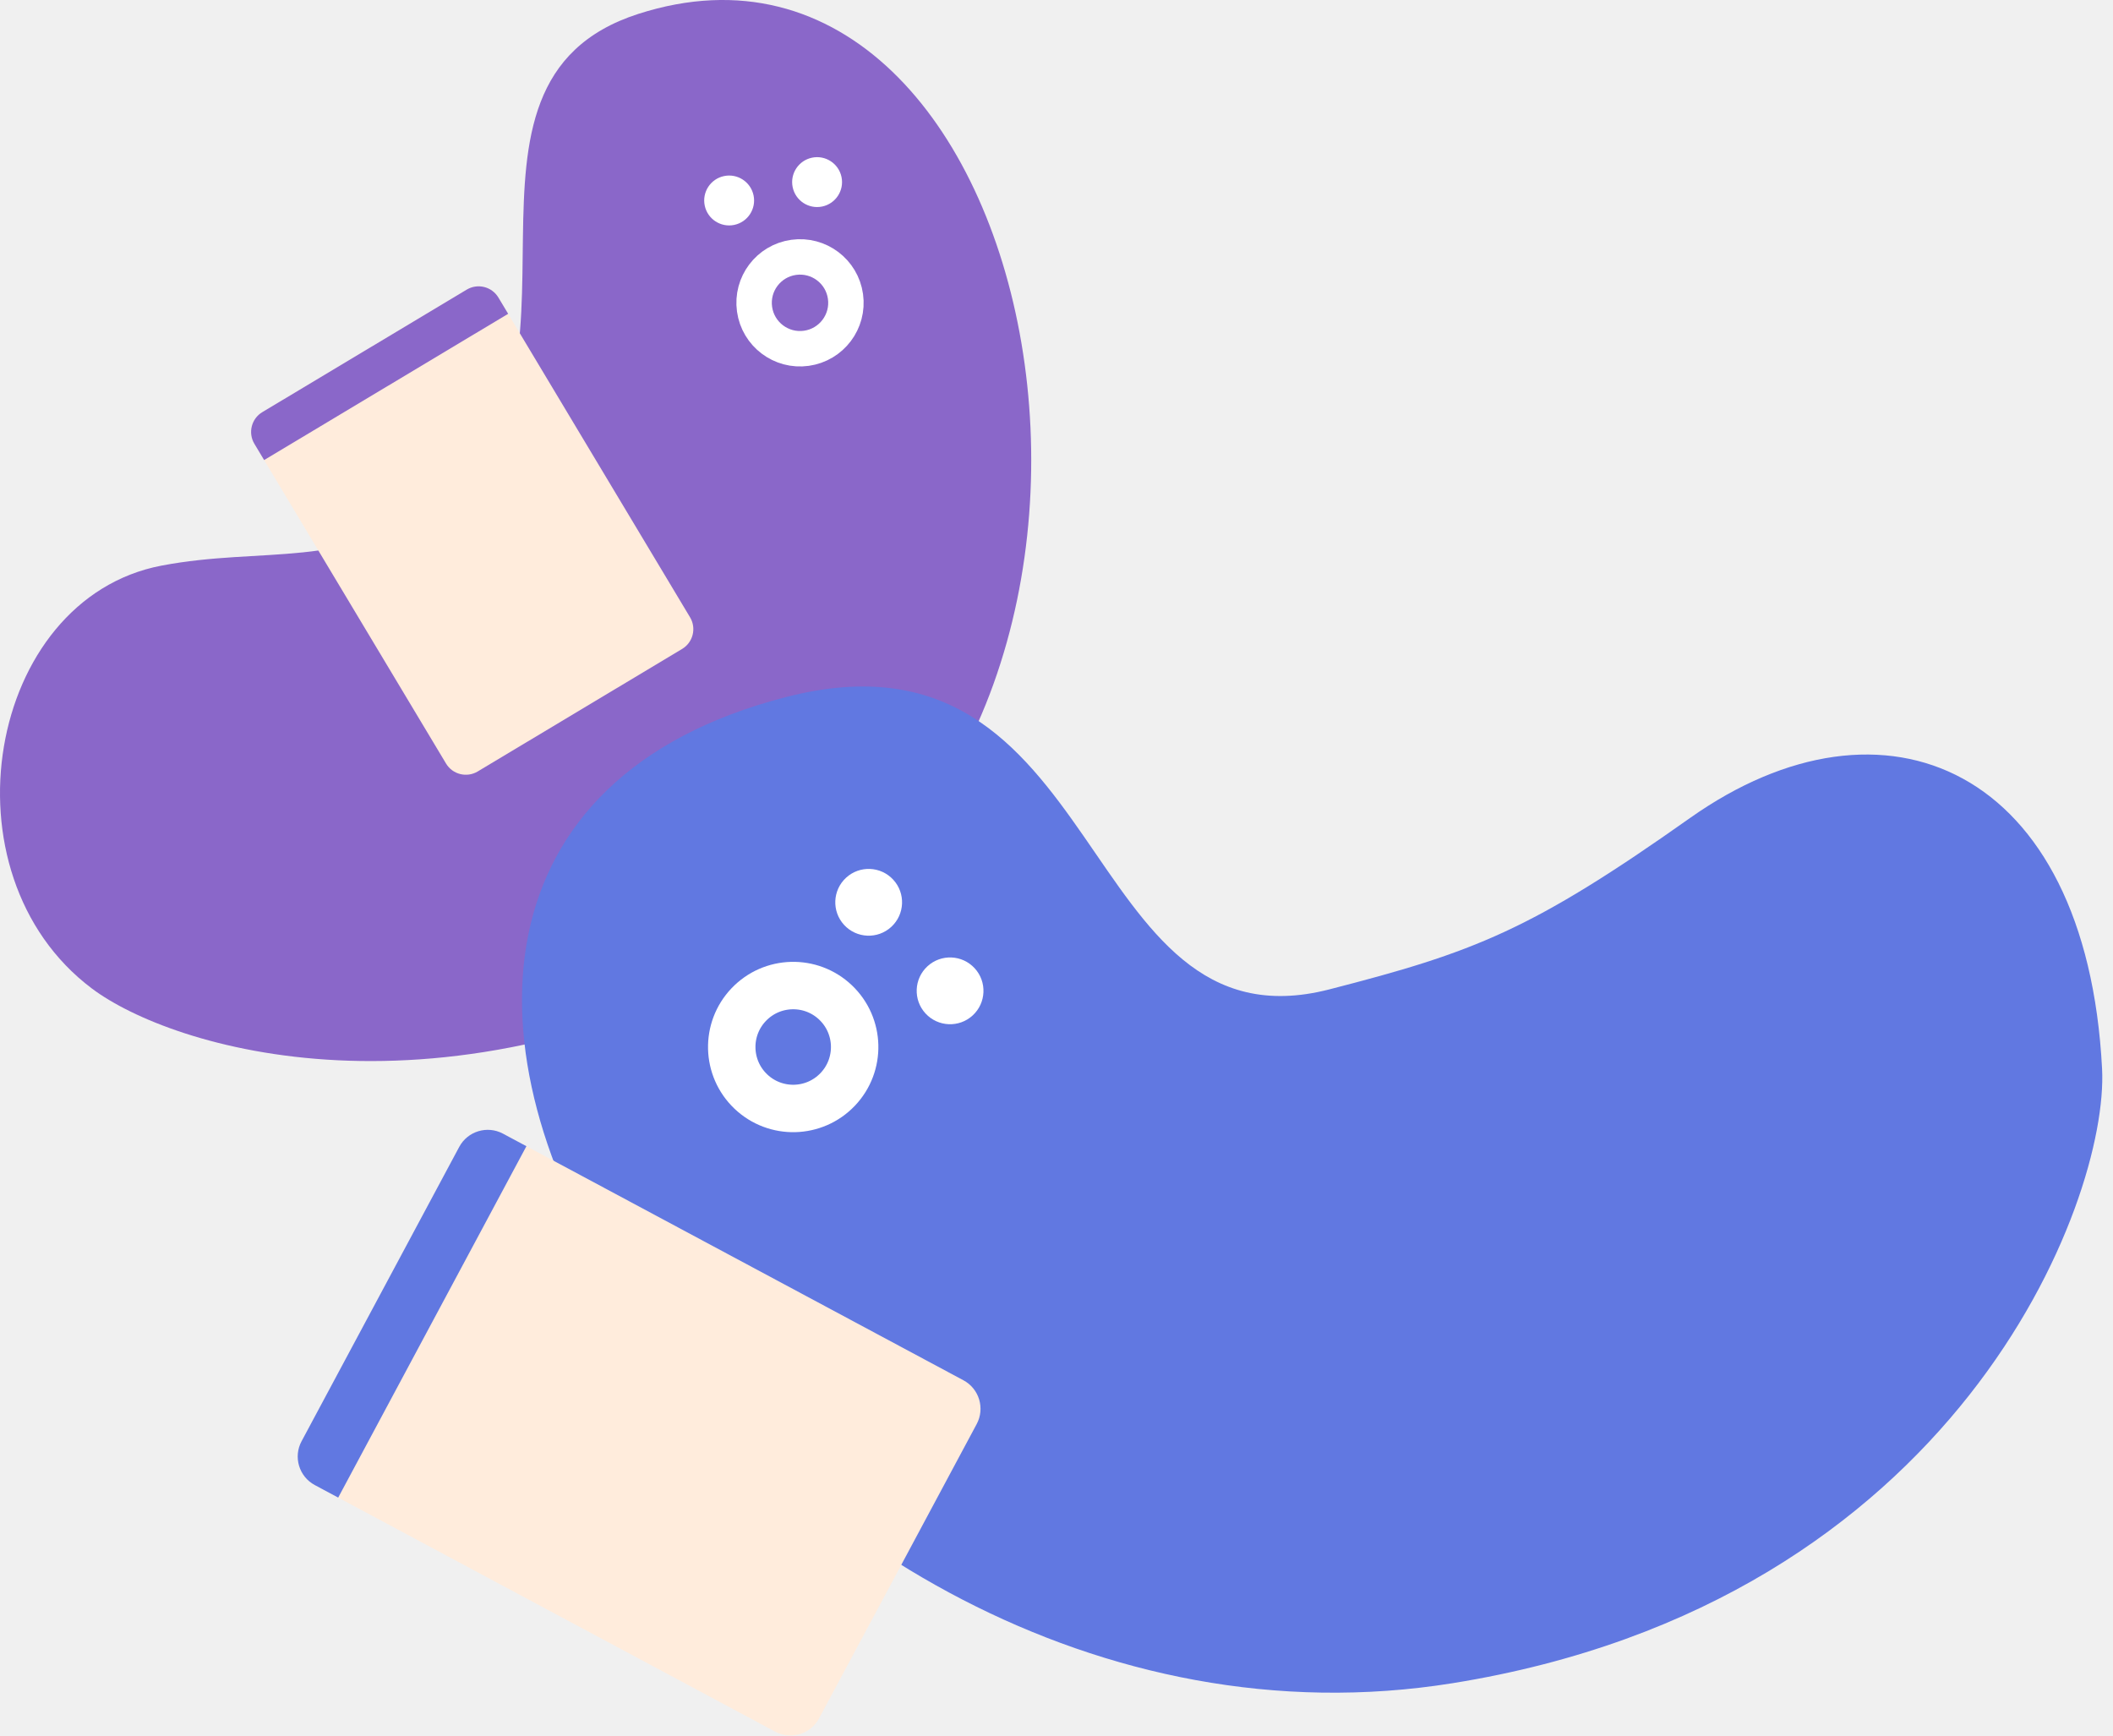
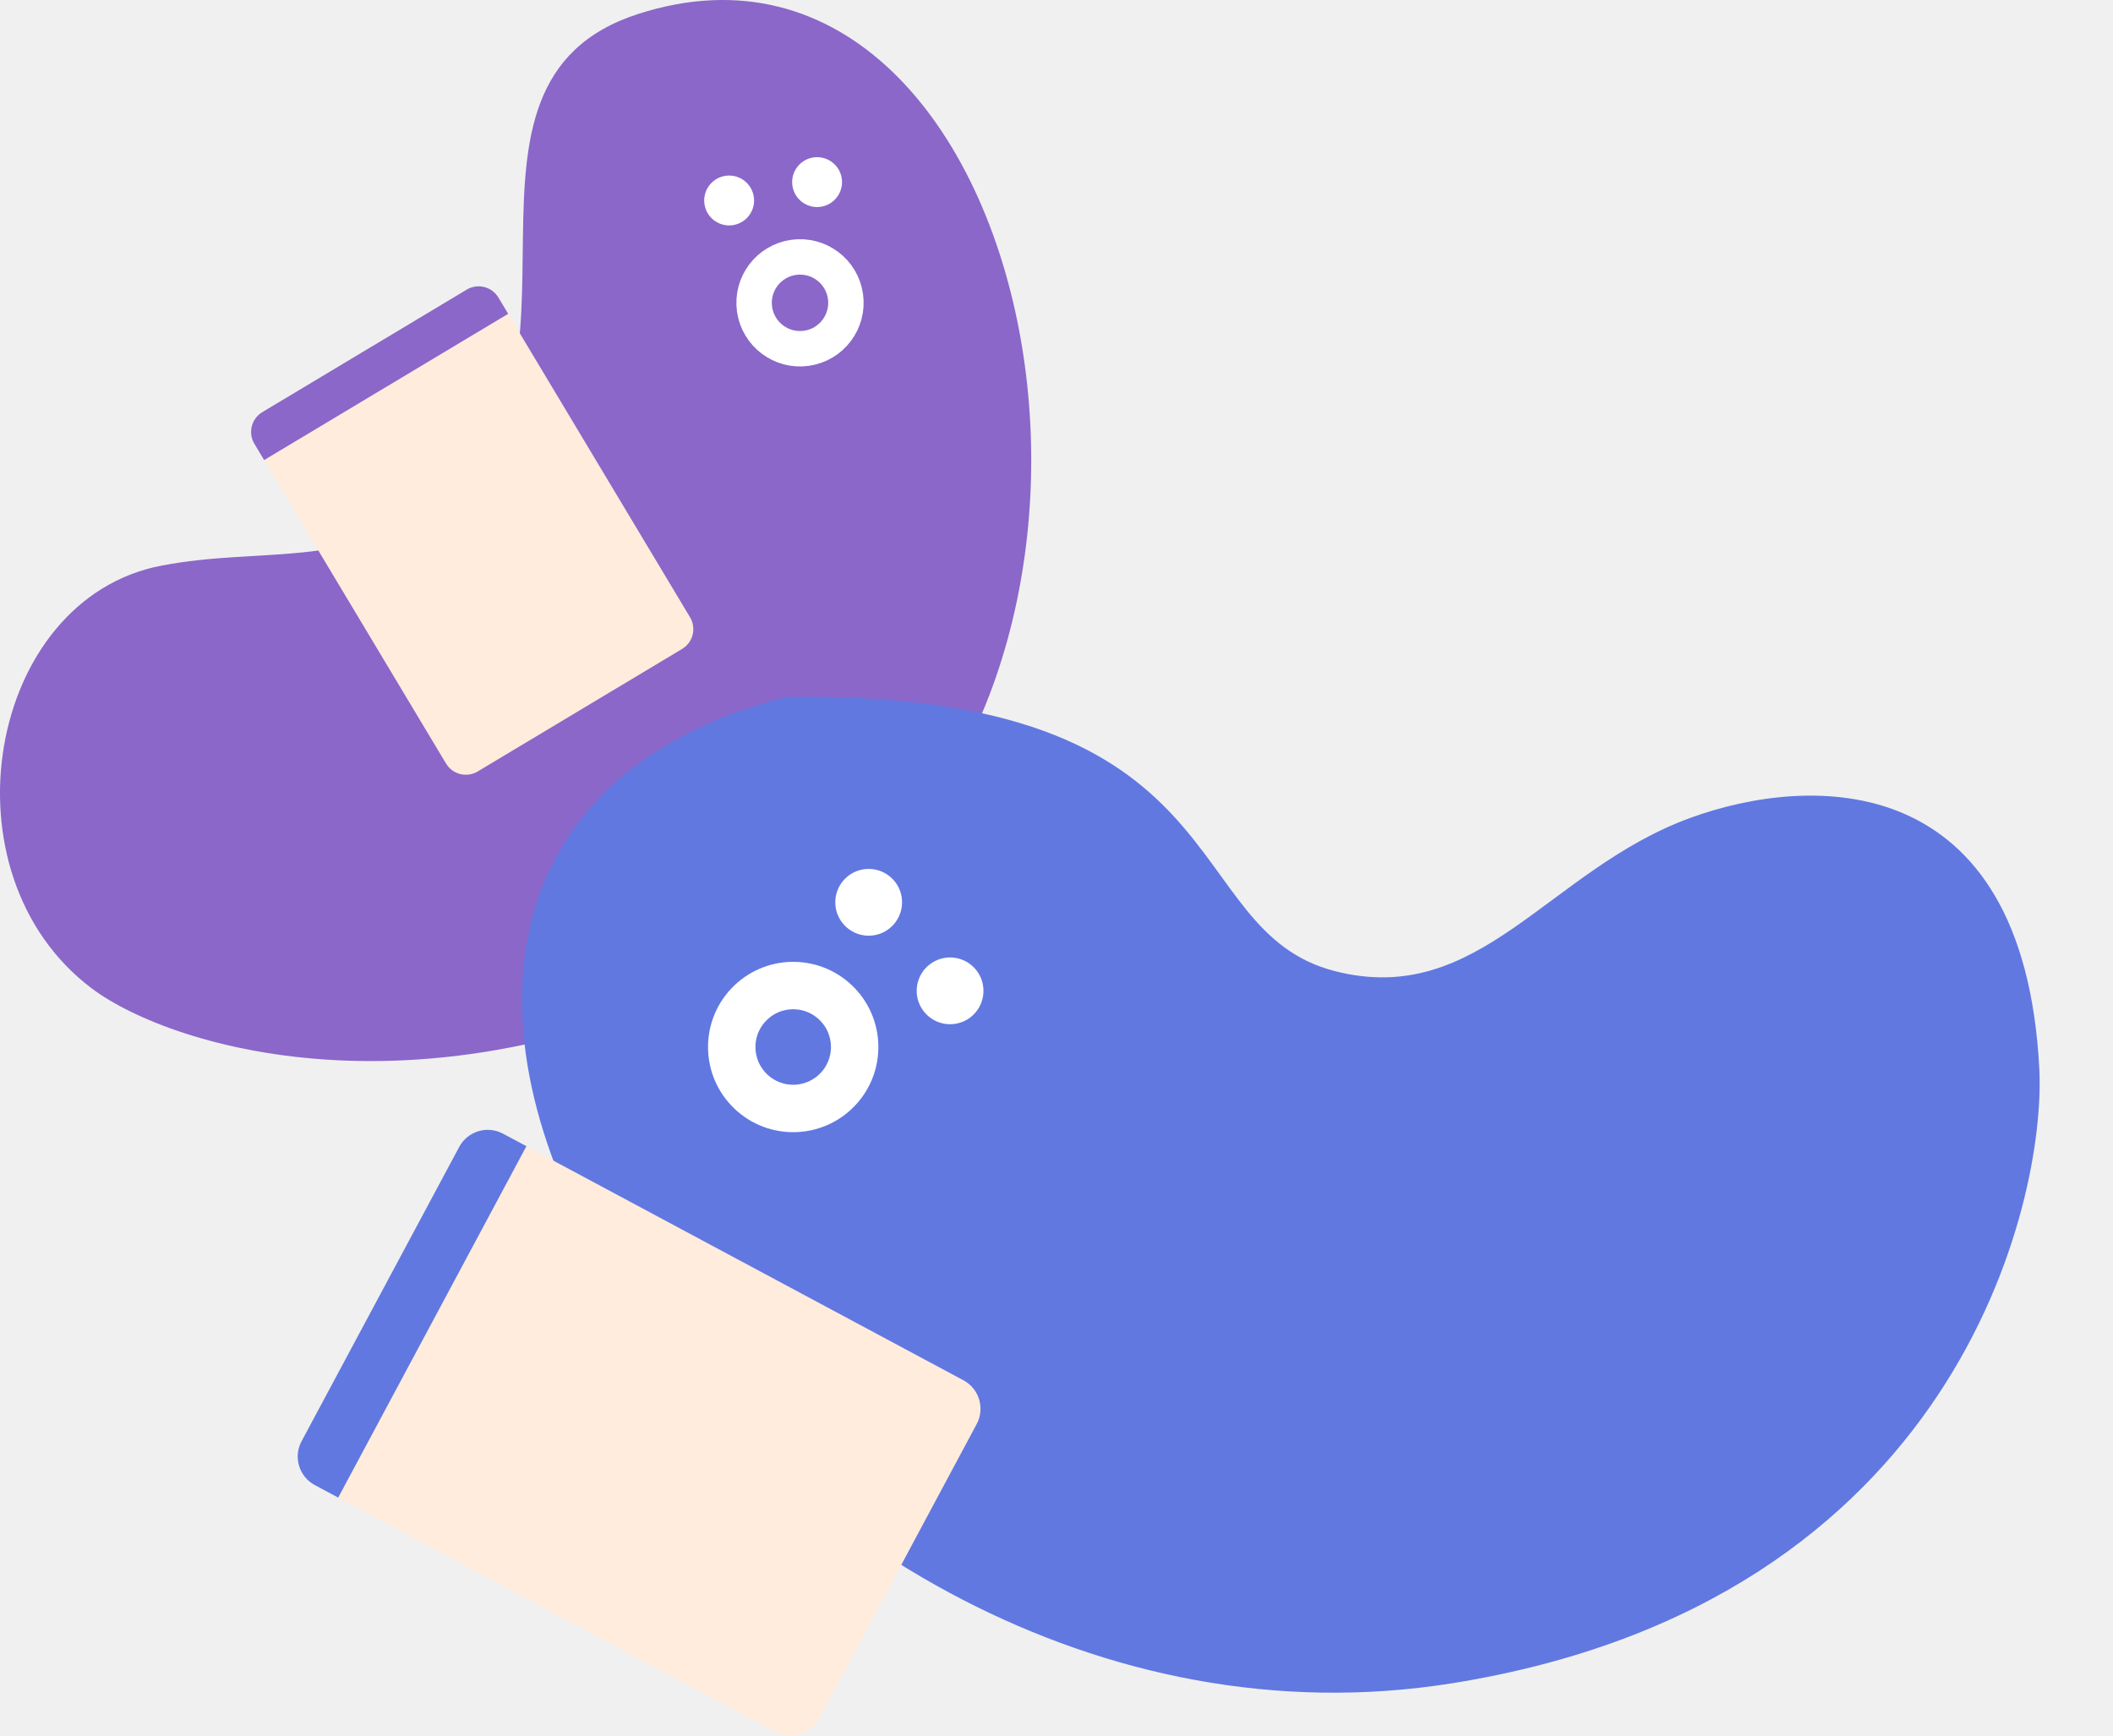
<svg xmlns="http://www.w3.org/2000/svg" width="100%" height="100%" viewBox="0 0 196 161" version="1.1" xml:space="preserve" style="fill-rule:evenodd;clip-rule:evenodd;stroke-linecap:round;stroke-linejoin:round;stroke-miterlimit:1.5;">
  <g transform="matrix(-0.0585123,-0.406448,0.406448,-0.0585123,-82.106,596.343)">
    <path d="M1277.26,422.731C1278.32,446.104 1270.37,463.763 1282.03,486.132C1304.83,529.909 1376.68,496.632 1385.27,547.1C1401.43,642.189 1211.15,652.04 1171.73,547.575C1141.28,466.861 1169.14,409.307 1184.94,393.571C1215.59,363.058 1275.43,382.677 1277.26,422.731Z" style="fill:rgb(138,103,201);" />
-     <clipPath id="_clip1">
-       <path d="M1277.26,422.731C1278.32,446.104 1270.37,463.763 1282.03,486.132C1304.83,529.909 1376.68,496.632 1385.27,547.1C1401.43,642.189 1211.15,652.04 1171.73,547.575C1141.28,466.861 1169.14,409.307 1184.94,393.571C1215.59,363.058 1275.43,382.677 1277.26,422.731Z" />
-     </clipPath>
-     <g clip-path="url(#_clip1)">
-       <g transform="matrix(0.0458752,1.06002,-1.06002,0.0458752,1670.92,-364.754)">
-         <g transform="matrix(0.681504,-0.0135255,0.0135255,0.681504,274.142,254.449)">
-           <circle cx="854.562" cy="155.33" r="7.791" style="fill:white;" />
-         </g>
-         <g transform="matrix(1.16274,0.0552583,-0.0552583,1.16274,-290.259,-229.968)">
-           <circle cx="1019.71" cy="470.074" r="8.397" style="fill:none;stroke:white;stroke-width:6.48px;" />
-         </g>
-         <g transform="matrix(0.681504,-0.0135255,0.0135255,0.681504,293.267,254.07)">
-           <circle cx="854.562" cy="155.33" r="7.791" style="fill:white;" />
+     <g>
+       <clipPath id="_clip1">
+         <path d="M1277.26,422.731C1278.32,446.104 1270.37,463.763 1282.03,486.132C1304.83,529.909 1376.68,496.632 1385.27,547.1C1401.43,642.189 1211.15,652.04 1171.73,547.575C1141.28,466.861 1169.14,409.307 1184.94,393.571C1215.59,363.058 1275.43,382.677 1277.26,422.731Z" />
+       </clipPath>
+       <g clip-path="url(#_clip1)">
+         <g transform="matrix(0.0458752,1.06002,-1.06002,0.0458752,1670.92,-364.754)">
+           <g transform="matrix(0.681504,-0.0135255,0.0135255,0.681504,274.142,254.449)">
+             <circle cx="854.562" cy="155.33" r="7.791" style="fill:white;" />
+           </g>
+           <g transform="matrix(1.16274,0.0552583,-0.0552583,1.16274,-290.259,-229.968)">
+             <circle cx="1019.71" cy="470.074" r="8.397" style="fill:none;stroke:white;stroke-width:6.48px;" />
+           </g>
+           <g transform="matrix(0.681504,-0.0135255,0.0135255,0.681504,293.267,254.07)">
+             <circle cx="854.562" cy="155.33" r="7.791" style="fill:white;" />
+           </g>
        </g>
      </g>
    </g>
  </g>
  <g transform="matrix(0.751127,-0.450194,0.450194,0.751127,-31.175,-0.597566)">
    <path d="M59.264,73.062C59.264,71.712 58.168,70.617 56.819,70.617L31.574,70.617C30.225,70.617 29.129,71.712 29.129,73.062L29.129,112.548C29.129,113.898 30.225,114.993 31.574,114.993L56.819,114.993C58.168,114.993 59.264,113.898 59.264,112.548L59.264,73.062Z" style="fill:rgb(255,236,220);" />
-     <clipPath id="_clip2">
-       <path d="M59.264,73.062C59.264,71.712 58.168,70.617 56.819,70.617L31.574,70.617C30.225,70.617 29.129,71.712 29.129,73.062L29.129,112.548C29.129,113.898 30.225,114.993 31.574,114.993L56.819,114.993C58.168,114.993 59.264,113.898 59.264,112.548L59.264,73.062Z" />
-     </clipPath>
-     <g clip-path="url(#_clip2)">
-       <rect x="24.736" y="70.617" width="37.331" height="4.453" style="fill:rgb(138,103,201);" />
+     <g>
+       <clipPath id="_clip2">
+         <path d="M59.264,73.062C59.264,71.712 58.168,70.617 56.819,70.617L31.574,70.617C30.225,70.617 29.129,71.712 29.129,73.062L29.129,112.548C29.129,113.898 30.225,114.993 31.574,114.993L56.819,114.993C58.168,114.993 59.264,113.898 59.264,112.548L59.264,73.062Z" />
+       </clipPath>
+       <g clip-path="url(#_clip2)">
+         <rect x="24.736" y="70.617" width="37.331" height="4.453" style="fill:rgb(138,103,201);" />
+       </g>
    </g>
  </g>
  <g transform="matrix(-0.307831,-0.455413,-0.455413,0.307831,743.186,528.314)">
-     <path d="M1279.33,422.922C1278.63,455.79 1280.98,465.808 1289.46,489.561C1304.34,531.242 1362.73,484.698 1381.67,537.884C1418.03,639.966 1231.76,647.562 1180.79,537.844C1144.44,459.604 1186.22,400.542 1205.32,389.019C1249.03,362.642 1280.18,382.836 1279.33,422.922Z" style="fill:rgb(97,120,225);" />
-     <clipPath id="_clip3">
-       <path d="M1279.33,422.922C1278.63,455.79 1280.98,465.808 1289.46,489.561C1304.34,531.242 1362.73,484.698 1381.67,537.884C1418.03,639.966 1231.76,647.562 1180.79,537.844C1144.44,459.604 1186.22,400.542 1205.32,389.019C1249.03,362.642 1280.18,382.836 1279.33,422.922Z" />
-     </clipPath>
-     <g clip-path="url(#_clip3)">
-       <g transform="matrix(1.04592,0.178327,-0.178327,1.04592,489.222,24.8223)">
-         <g transform="matrix(0.681504,-0.0135255,0.0135255,0.681504,274.142,254.449)">
-           <circle cx="854.562" cy="155.33" r="7.791" style="fill:white;" />
-         </g>
-         <g transform="matrix(1.16274,0.0552583,-0.0552583,1.16274,-290.259,-229.968)">
-           <circle cx="1019.71" cy="470.074" r="8.397" style="fill:none;stroke:white;stroke-width:6.48px;" />
-         </g>
-         <g transform="matrix(0.681504,-0.0135255,0.0135255,0.681504,293.267,254.07)">
-           <circle cx="854.562" cy="155.33" r="7.791" style="fill:white;" />
+     <path d="M1279.33,422.922C1285.48,447.68 1272.61,470.273 1291.46,487.021C1312.36,505.578 1339.08,472.644 1381.67,537.884C1418.03,639.966 1231.76,647.562 1180.79,537.844C1144.44,459.604 1192.15,409.318 1211.25,397.795C1254.96,371.418 1274.13,401.967 1279.33,422.922Z" style="fill:rgb(97,120,225);" />
+     <g>
+       <clipPath id="_clip3">
+         <path d="M1279.33,422.922C1278.63,455.79 1280.98,465.808 1289.46,489.561C1304.34,531.242 1362.73,484.698 1381.67,537.884C1418.03,639.966 1231.76,647.562 1180.79,537.844C1144.44,459.604 1186.22,400.542 1205.32,389.019C1249.03,362.642 1280.18,382.836 1279.33,422.922Z" />
+       </clipPath>
+       <g clip-path="url(#_clip3)">
+         <g transform="matrix(1.04592,0.178327,-0.178327,1.04592,489.222,24.8223)">
+           <g transform="matrix(0.681504,-0.0135255,0.0135255,0.681504,274.142,254.449)">
+             <circle cx="854.562" cy="155.33" r="7.791" style="fill:white;" />
+           </g>
+           <g transform="matrix(1.16274,0.0552583,-0.0552583,1.16274,-290.259,-229.968)">
+             <circle cx="1019.71" cy="470.074" r="8.397" style="fill:none;stroke:white;stroke-width:6.48px;" />
+           </g>
+           <g transform="matrix(0.681504,-0.0135255,0.0135255,0.681504,293.267,254.07)">
+             <circle cx="854.562" cy="155.33" r="7.791" style="fill:white;" />
+           </g>
        </g>
      </g>
    </g>
  </g>
  <g transform="matrix(0.57936,-1.08165,1.08165,0.57936,-66.7044,126.934)">
    <path d="M59.264,73.062C59.264,71.712 58.168,70.617 56.819,70.617L31.574,70.617C30.225,70.617 29.129,71.712 29.129,73.062L29.129,112.548C29.129,113.898 30.225,114.993 31.574,114.993L56.819,114.993C58.168,114.993 59.264,113.898 59.264,112.548L59.264,73.062Z" style="fill:rgb(255,236,220);" />
-     <clipPath id="_clip4">
-       <path d="M59.264,73.062C59.264,71.712 58.168,70.617 56.819,70.617L31.574,70.617C30.225,70.617 29.129,71.712 29.129,73.062L29.129,112.548C29.129,113.898 30.225,114.993 31.574,114.993L56.819,114.993C58.168,114.993 59.264,113.898 59.264,112.548L59.264,73.062Z" />
-     </clipPath>
-     <g clip-path="url(#_clip4)">
-       <rect x="24.736" y="70.617" width="37.331" height="4.453" style="fill:rgb(97,120,225);" />
+     <g>
+       <clipPath id="_clip4">
+         <path d="M59.264,73.062C59.264,71.712 58.168,70.617 56.819,70.617L31.574,70.617C30.225,70.617 29.129,71.712 29.129,73.062L29.129,112.548C29.129,113.898 30.225,114.993 31.574,114.993L56.819,114.993C58.168,114.993 59.264,113.898 59.264,112.548L59.264,73.062Z" />
+       </clipPath>
+       <g clip-path="url(#_clip4)">
+         <rect x="24.736" y="70.617" width="37.331" height="4.453" style="fill:rgb(97,120,225);" />
+       </g>
    </g>
  </g>
</svg>
